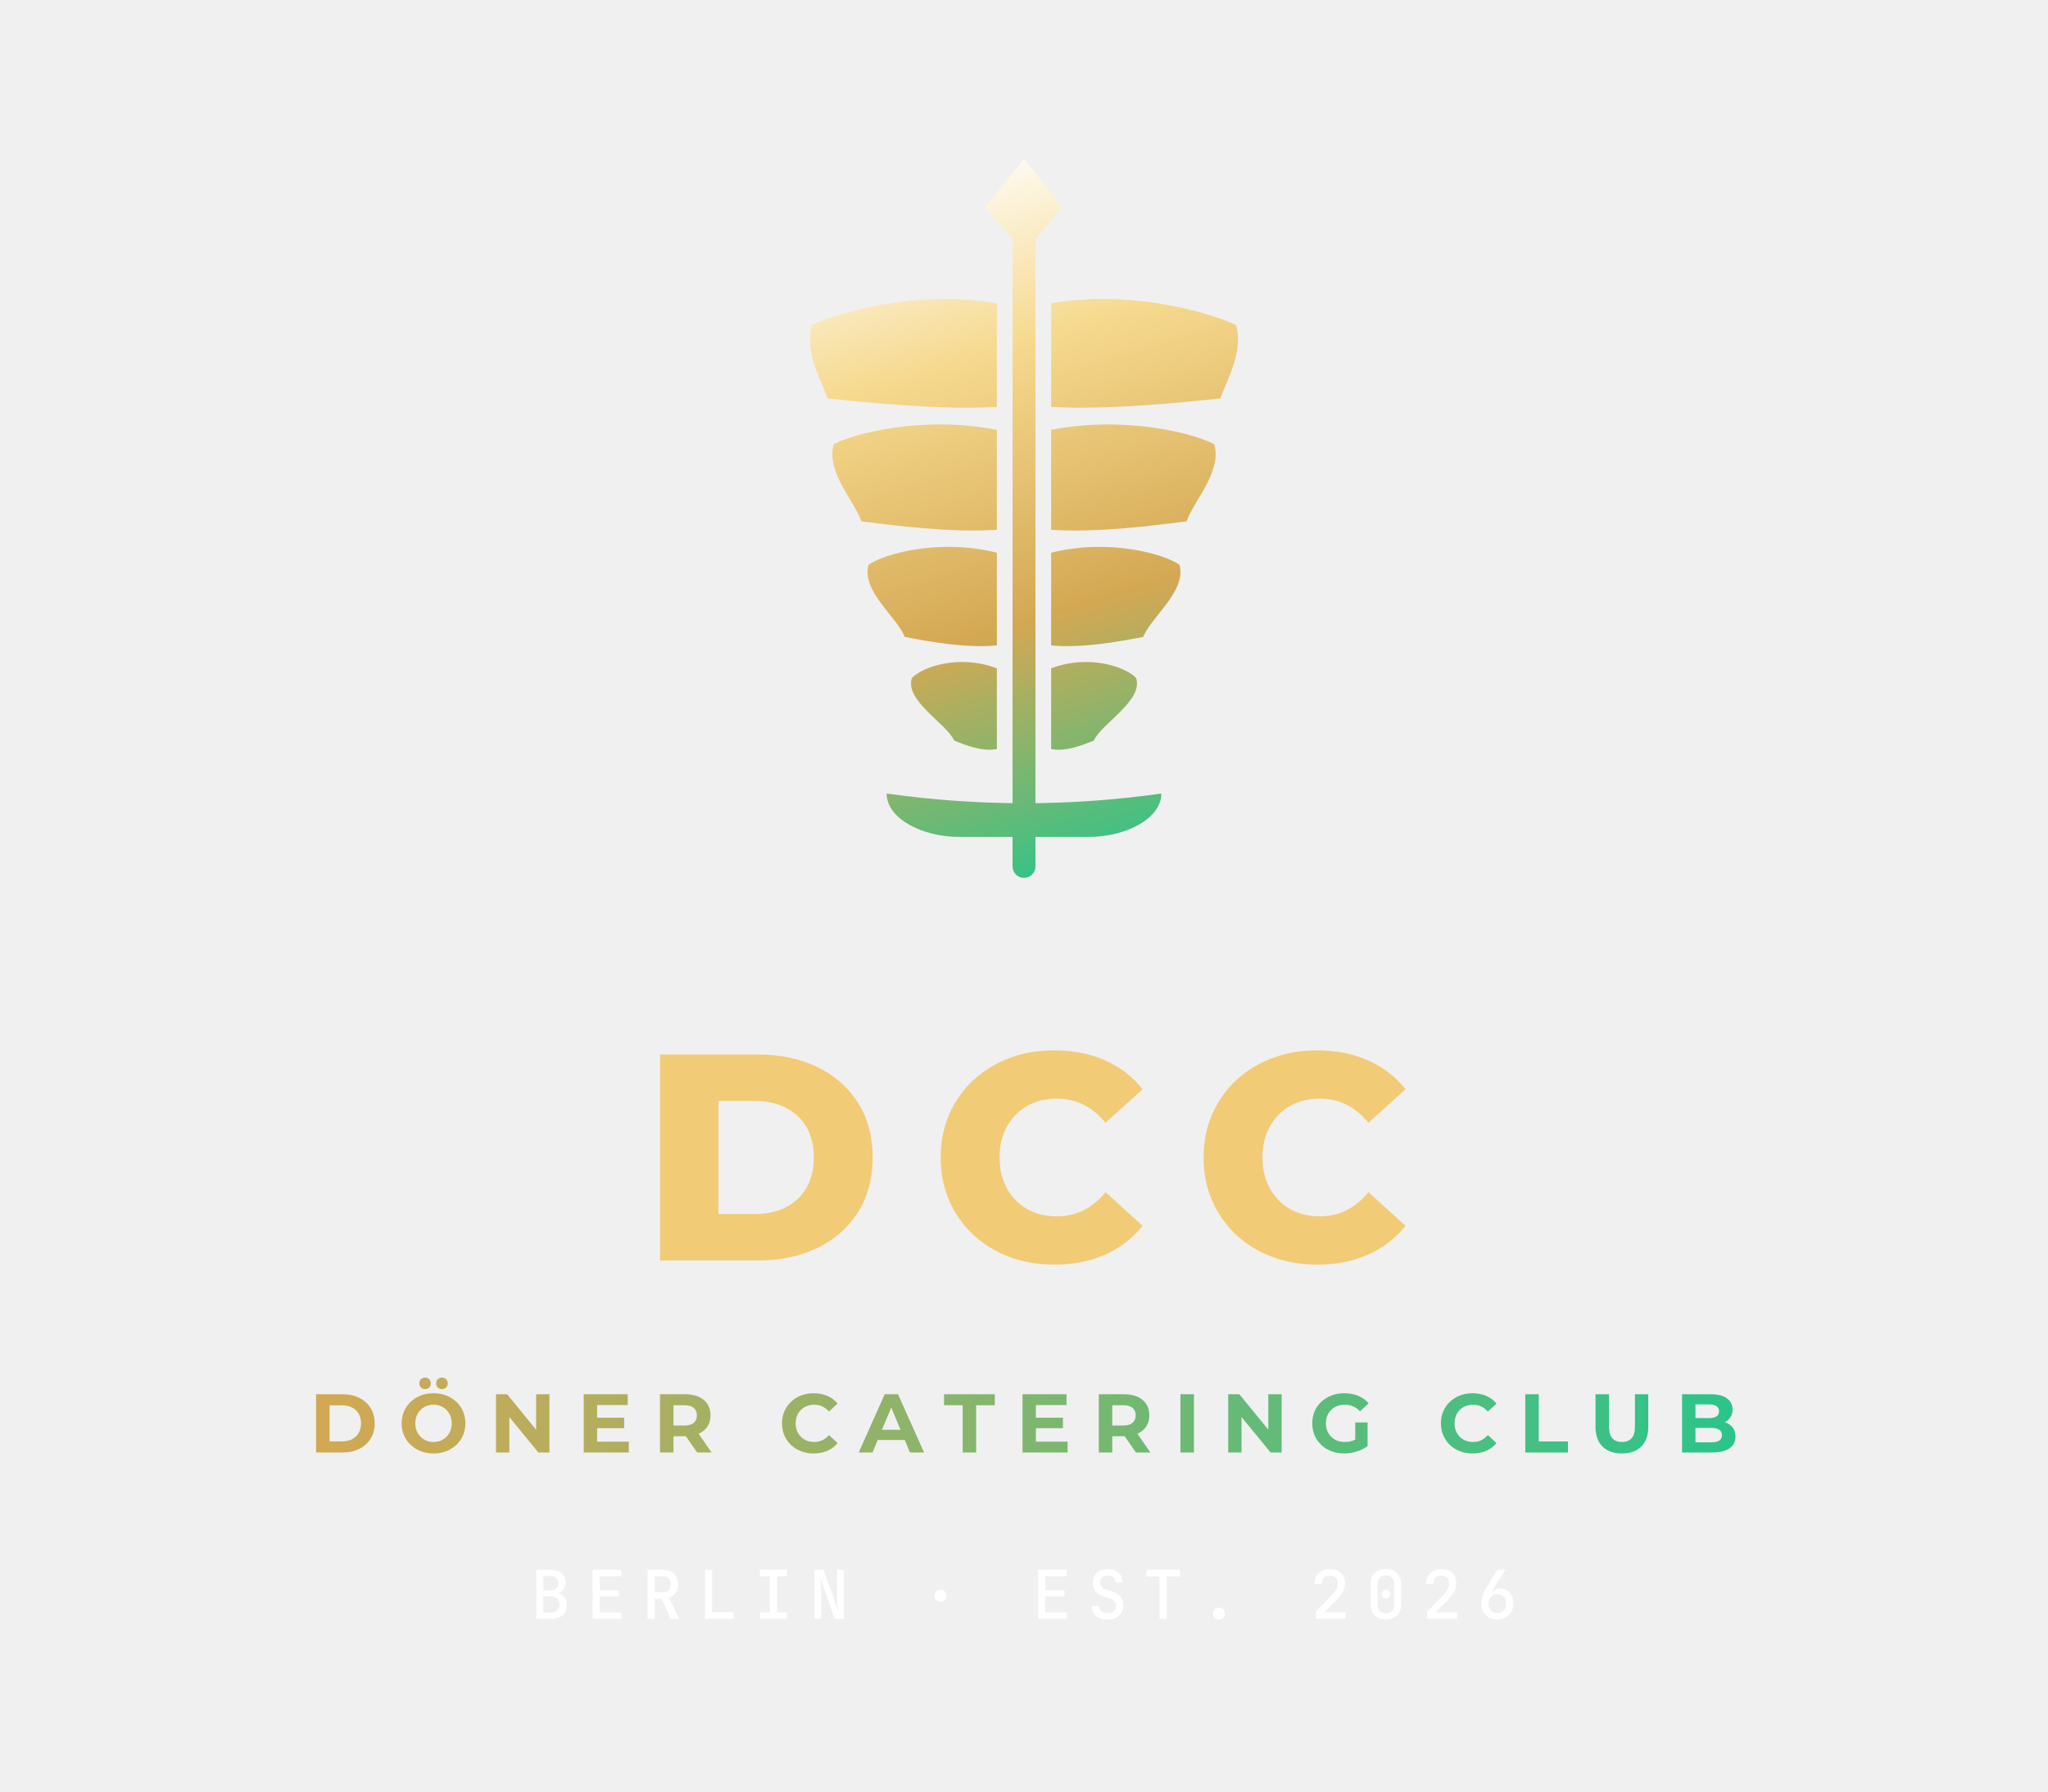
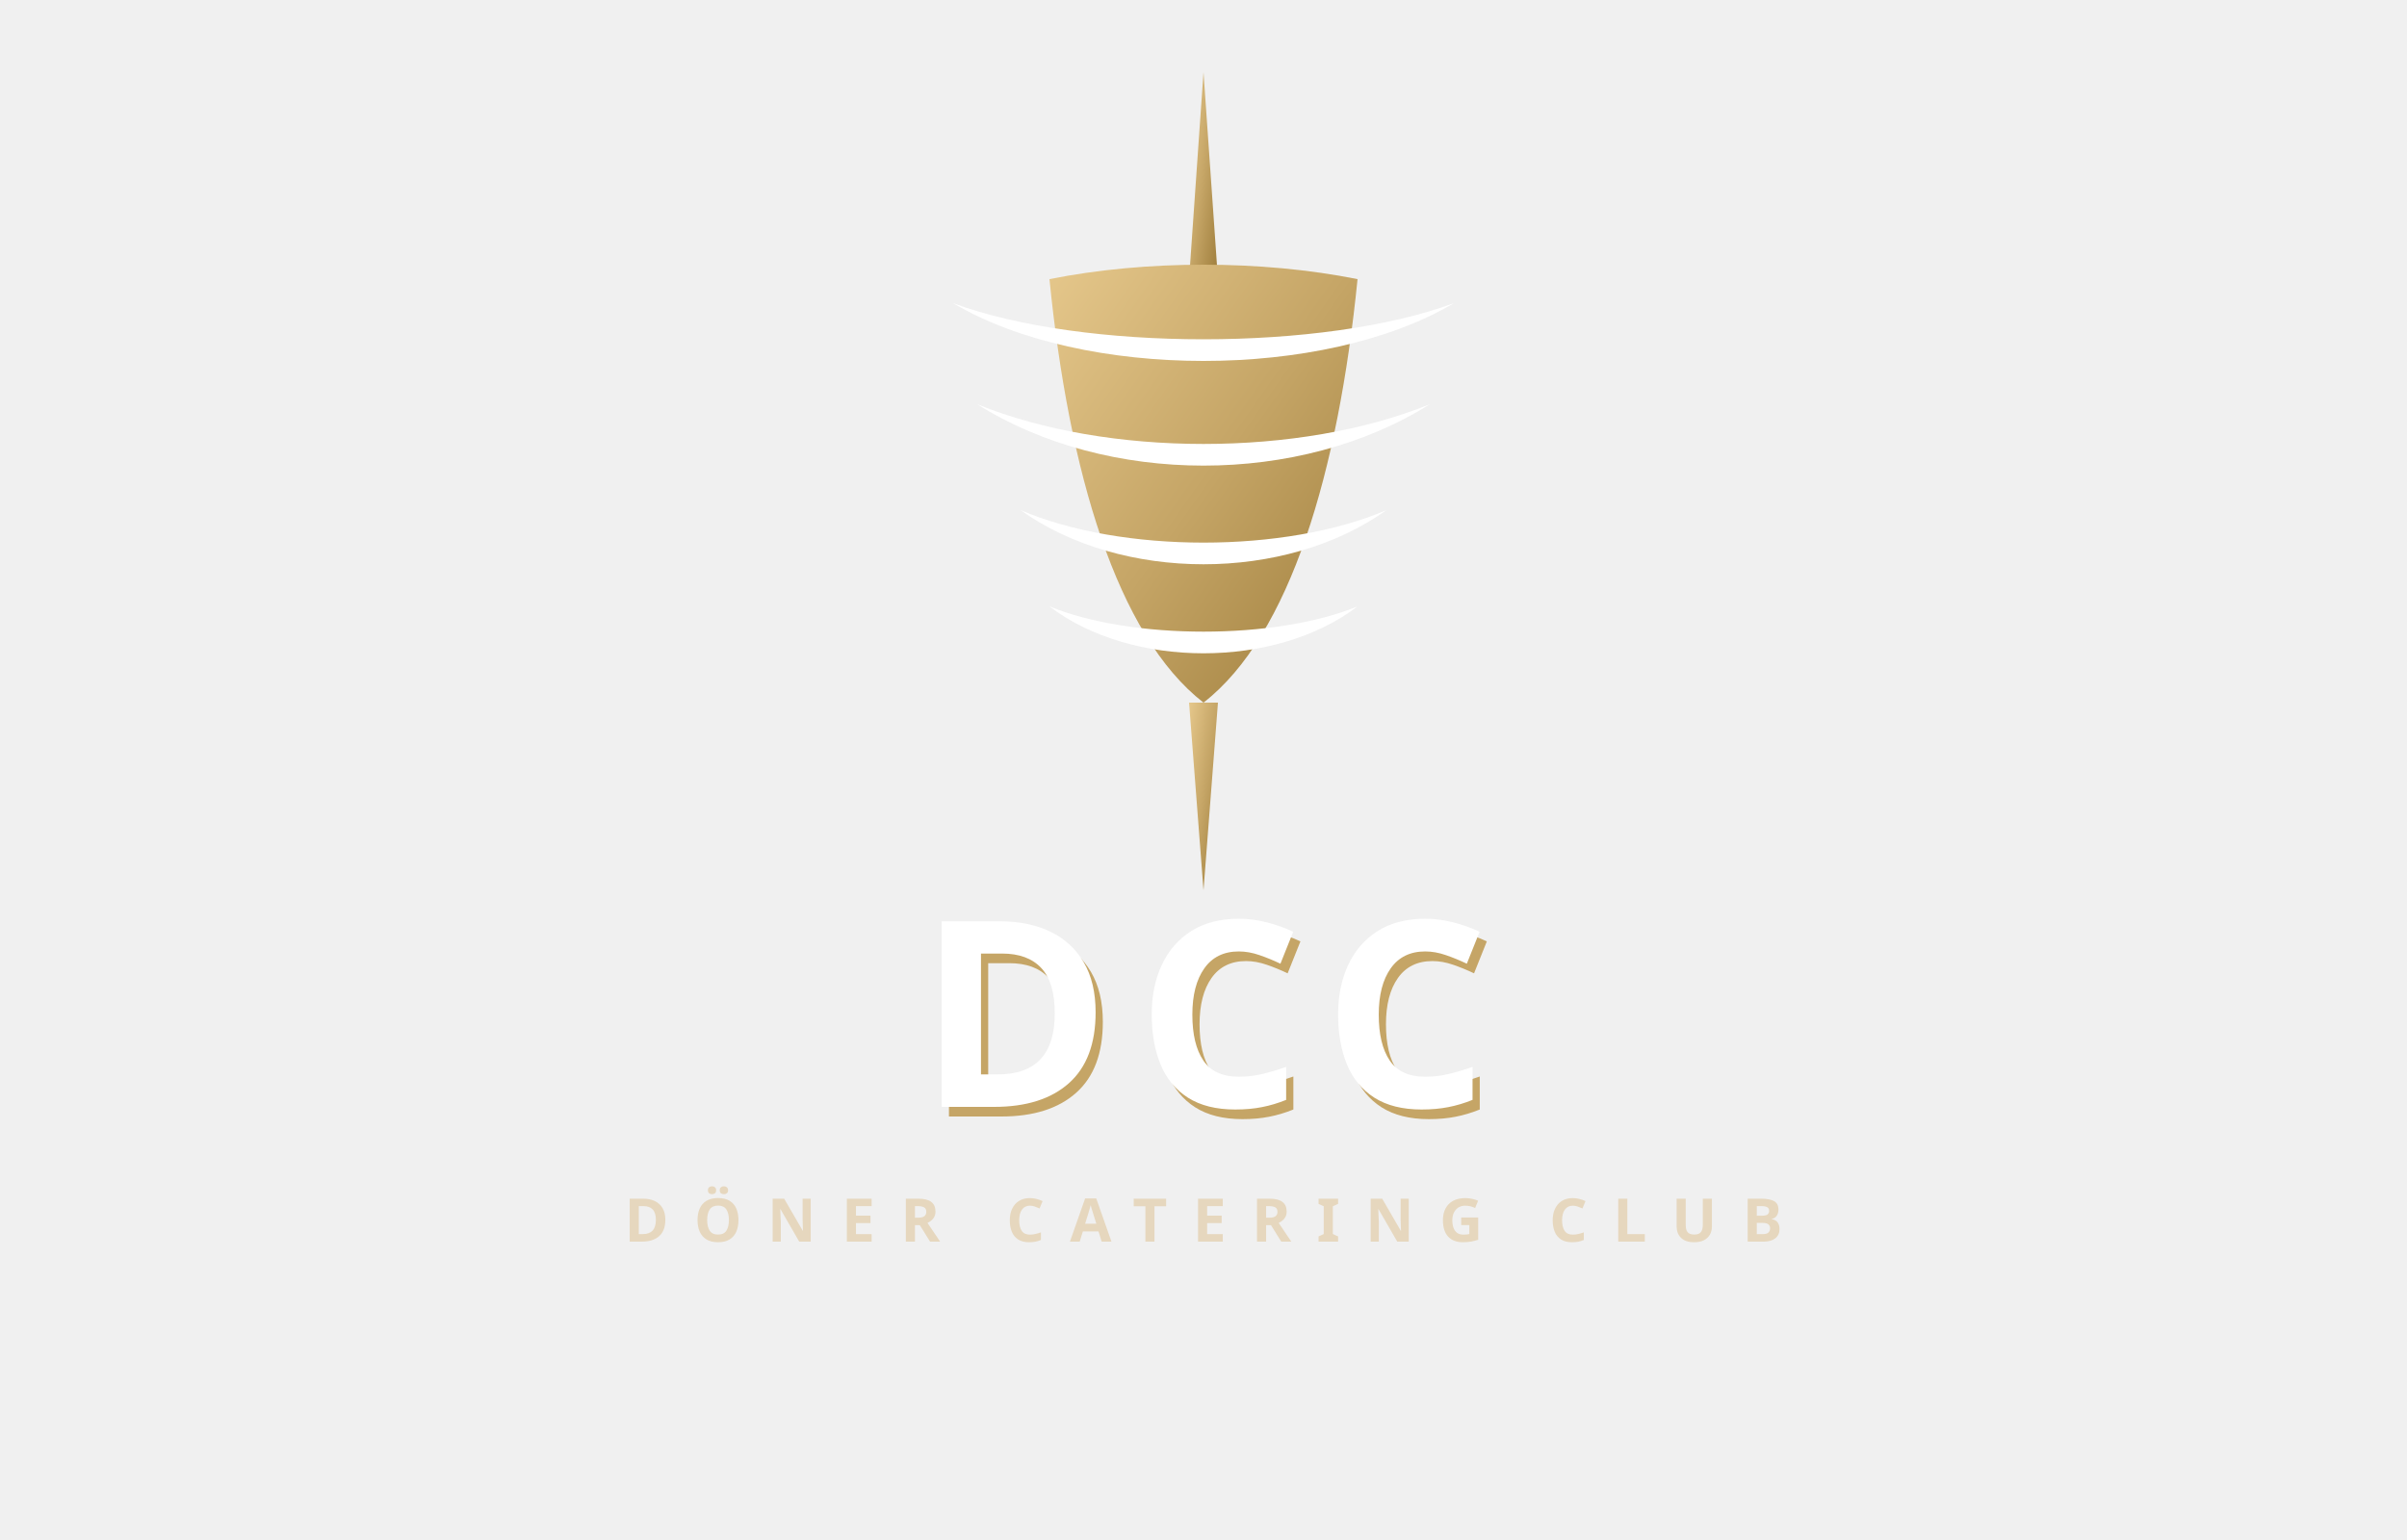
- <svg xmlns="http://www.w3.org/2000/svg" viewBox="0 0 320 280" width="320" height="280" role="img" aria-label="DCC Döner Catering Club — logo-stacked (ember)">
+ <svg xmlns="http://www.w3.org/2000/svg" viewBox="0 0 500 320" width="100%" height="100%">
  <defs>
-     <linearGradient id="dcc-spit-logo-stacked-ember" gradientUnits="userSpaceOnUse" x1="143.06" y1="24.82" x2="176.94" y2="135.88">
-       <stop offset="0%" stop-color="#FFFFFF" />
-       <stop offset="28%" stop-color="#F6D98E" />
-       <stop offset="64%" stop-color="#D4A853" />
-       <stop offset="100%" stop-color="#2BC48A" />
+     <linearGradient id="dccGoldGradDark" x1="0%" y1="0%" x2="100%" y2="100%">
+       <stop offset="0%" stop-color="#E5C78B" />
+       <stop offset="50%" stop-color="#C5A566" />
+       <stop offset="100%" stop-color="#9E7D3B" />
    </linearGradient>
-     <linearGradient id="dcc-spit-logo-stacked-ember-text" gradientUnits="userSpaceOnUse" x1="48.00" y1="0.00" x2="272.00" y2="0.00">
-       <stop offset="0%" stop-color="#D4A853" />
-       <stop offset="100%" stop-color="#2BC48A" />
-     </linearGradient>
+     <filter id="goldGlow" x="-20%" y="-20%" width="140%" height="140%">
+       <feDropShadow dx="1.5" dy="2" stdDeviation="0.5" flood-color="#C5A566" flood-opacity="0.85" />
+     </filter>
  </defs>
-   <rect x="158.21" y="35.55" width="3.58" height="101.65" rx="1.79" fill="url(#dcc-spit-logo-stacked-ember)" />
-   <path d="M 160.00,24.82 Q 164.14,29.91 166.02,32.35 Q 164.14,34.80 160.00,39.32 Q 155.86,34.80 153.98,32.35 Q 155.86,29.91 160.00,24.82 Z" fill="url(#dcc-spit-logo-stacked-ember)" />
-   <path d="M 155.76,47.41 C 142.76,45.15 130.34,49.11 126.87,50.80 C 125.65,54.93 128.28,59.30 129.32,62.28 C 135.93,62.94 146.51,64.07 155.76,63.60 Z" fill="url(#dcc-spit-logo-stacked-ember)" />
-   <path d="M 164.24,47.41 C 177.24,45.15 189.66,49.11 193.13,50.80 C 194.35,54.93 191.72,59.30 190.68,62.28 C 184.07,62.94 173.49,64.07 164.24,63.60 Z" fill="url(#dcc-spit-logo-stacked-ember)" />
-   <path d="M 155.76,67.18 C 144.29,64.92 133.32,67.74 130.26,69.44 C 129.04,73.77 133.55,78.35 134.59,81.48 C 139.88,82.14 148.35,83.27 155.76,82.80 Z" fill="url(#dcc-spit-logo-stacked-ember)" />
-   <path d="M 164.24,67.18 C 175.71,64.92 186.68,67.74 189.74,69.44 C 190.96,73.77 186.45,78.35 185.41,81.48 C 180.12,82.14 171.65,83.27 164.24,82.80 Z" fill="url(#dcc-spit-logo-stacked-ember)" />
-   <path d="M 155.76,86.38 C 146.74,84.12 138.12,86.56 135.72,88.26 C 134.49,92.32 140.33,96.62 141.36,99.55 C 144.96,100.21 150.72,101.34 155.76,100.87 Z" fill="url(#dcc-spit-logo-stacked-ember)" />
-   <path d="M 164.24,86.38 C 173.26,84.12 181.88,86.56 184.28,88.26 C 185.51,92.32 179.67,96.62 178.64,99.55 C 175.04,100.21 169.28,101.34 164.24,100.87 Z" fill="url(#dcc-spit-logo-stacked-ember)" />
-   <path d="M 155.76,104.45 C 149.79,102.19 144.09,104.26 142.49,105.95 C 141.27,109.48 148.05,113.20 149.08,115.74 C 150.75,116.40 153.43,117.53 155.76,117.06 Z" fill="url(#dcc-spit-logo-stacked-ember)" />
-   <path d="M 164.24,104.45 C 170.21,102.19 175.91,104.26 177.51,105.95 C 178.73,109.48 171.95,113.20 170.92,115.74 C 169.25,116.40 166.57,117.53 164.24,117.06 Z" fill="url(#dcc-spit-logo-stacked-ember)" />
-   <path d="M 138.54,124.02 Q 160.00,127.04 181.46,124.02 C 181.46,127.98 175.81,130.80 170.16,130.80 L 149.84,130.80 C 144.19,130.80 138.54,127.98 138.54,124.02 Z" fill="url(#dcc-spit-logo-stacked-ember)" />
-   <path d="M103.142 197.0V164.8H118.368Q123.704 164.8 127.752 166.778Q131.8 168.756 134.077 172.367Q136.354 175.978 136.354 180.9Q136.354 185.822 134.077 189.433Q131.8 193.044 127.752 195.022Q123.704 197.0 118.368 197.0ZM112.25 189.732H118.0Q122.094 189.732 124.624 187.386Q127.154 185.04 127.154 180.9Q127.154 176.76 124.624 174.414Q122.094 172.068 118.0 172.068H112.25ZM164.692 197.644Q160.874 197.644 157.631 196.402Q154.388 195.16 152.019 192.929Q149.65 190.698 148.316 187.639Q146.982 184.58 146.982 180.9Q146.982 177.22 148.316 174.161Q149.65 171.102 152.019 168.871Q154.388 166.64 157.631 165.398Q160.874 164.156 164.692 164.156Q169.154 164.156 172.673 165.72Q176.192 167.284 178.538 170.228L172.742 175.472Q171.224 173.632 169.338 172.666Q167.452 171.7 165.152 171.7Q162.484 171.7 160.483 172.85Q158.482 174.0 157.332 176.07Q156.182 178.14 156.182 180.9Q156.182 183.66 157.332 185.73Q158.482 187.8 160.483 188.95Q162.484 190.1 165.152 190.1Q167.452 190.1 169.338 189.134Q171.224 188.168 172.742 186.328L178.538 191.572Q176.192 194.516 172.673 196.08Q169.154 197.644 164.692 197.644ZM205.772 197.644Q201.954 197.644 198.711 196.402Q195.468 195.16 193.099 192.929Q190.73 190.698 189.396 187.639Q188.062 184.58 188.062 180.9Q188.062 177.22 189.396 174.161Q190.73 171.102 193.099 168.871Q195.468 166.64 198.711 165.398Q201.954 164.156 205.772 164.156Q210.234 164.156 213.753 165.72Q217.272 167.284 219.618 170.228L213.822 175.472Q212.304 173.632 210.418 172.666Q208.532 171.7 206.232 171.7Q203.564 171.7 201.563 172.85Q199.562 174.0 198.412 176.07Q197.262 178.14 197.262 180.9Q197.262 183.66 198.412 185.73Q199.562 187.8 201.563 188.95Q203.564 190.1 206.232 190.1Q208.532 190.1 210.418 189.134Q212.304 188.168 213.822 186.328L219.618 191.572Q217.272 194.516 213.753 196.08Q210.234 197.644 205.772 197.644Z" fill="#F2CB76" />
-   <path d="M49.391 227.0V217.9H53.525Q55.007 217.9 56.138 218.466Q57.269 219.031 57.906 220.052Q58.543 221.072 58.543 222.45Q58.543 223.828 57.906 224.849Q57.269 225.869 56.138 226.435Q55.007 227.0 53.525 227.0ZM51.497 225.271H53.421Q54.331 225.271 55.001 224.926Q55.67 224.582 56.041 223.952Q56.411 223.321 56.411 222.45Q56.411 221.579 56.041 220.949Q55.67 220.318 55.001 219.974Q54.331 219.629 53.421 219.629H51.497ZM67.736 227.156Q66.657 227.156 65.754 226.805Q64.85 226.454 64.174 225.817Q63.498 225.18 63.128 224.322Q62.757 223.464 62.757 222.45Q62.757 221.436 63.128 220.578Q63.498 219.72 64.174 219.083Q64.85 218.446 65.754 218.095Q66.657 217.744 67.736 217.744Q68.815 217.744 69.719 218.095Q70.622 218.446 71.298 219.077Q71.974 219.707 72.345 220.572Q72.715 221.436 72.715 222.45Q72.715 223.464 72.345 224.329Q71.974 225.193 71.298 225.824Q70.622 226.454 69.719 226.805Q68.815 227.156 67.736 227.156ZM67.736 225.362Q68.542 225.362 69.186 224.992Q69.829 224.621 70.206 223.964Q70.583 223.308 70.583 222.45Q70.583 221.592 70.206 220.935Q69.829 220.279 69.186 219.909Q68.542 219.538 67.736 219.538Q66.93 219.538 66.287 219.909Q65.643 220.279 65.266 220.935Q64.889 221.592 64.889 222.45Q64.889 223.308 65.266 223.964Q65.643 224.621 66.287 224.992Q66.93 225.362 67.736 225.362ZM66.423 217.094Q66.033 217.094 65.773 216.847Q65.513 216.6 65.513 216.197Q65.513 215.794 65.773 215.547Q66.033 215.3 66.423 215.3Q66.8 215.3 67.06 215.547Q67.32 215.794 67.32 216.197Q67.32 216.6 67.06 216.847Q66.8 217.094 66.423 217.094ZM69.049 217.094Q68.672 217.094 68.412 216.847Q68.152 216.6 68.152 216.197Q68.152 215.794 68.412 215.547Q68.672 215.3 69.049 215.3Q69.439 215.3 69.699 215.547Q69.959 215.794 69.959 216.197Q69.959 216.6 69.699 216.847Q69.439 217.094 69.049 217.094ZM77.501 227.0V217.9H79.243L83.767 223.438V217.9H85.847V227.0H84.118L79.581 221.462V227.0ZM91.205 227.0V217.9H98.082V219.59H93.298V221.566H97.523V223.204H93.298V225.31H98.251V227.0ZM103.128 227.0V217.9H107.015Q108.913 217.9 109.966 218.784Q111.019 219.668 111.019 221.202Q111.019 222.216 110.532 222.951Q110.044 223.685 109.16 224.075L111.188 227.0H108.926L107.171 224.465Q107.119 224.465 107.067 224.465H105.234V227.0ZM105.234 222.788H106.95Q107.912 222.788 108.4 222.365Q108.887 221.943 108.887 221.202Q108.887 220.448 108.4 220.032Q107.912 219.616 106.95 219.616H105.234ZM127.117 227.156Q126.064 227.156 125.161 226.805Q124.257 226.454 123.594 225.824Q122.931 225.193 122.561 224.335Q122.19 223.477 122.19 222.45Q122.19 221.423 122.561 220.565Q122.931 219.707 123.601 219.077Q124.27 218.446 125.167 218.095Q126.064 217.744 127.13 217.744Q128.313 217.744 129.275 218.16Q130.237 218.576 130.874 219.356L129.522 220.604Q128.586 219.538 127.234 219.538Q126.376 219.538 125.72 219.909Q125.063 220.279 124.693 220.935Q124.322 221.592 124.322 222.45Q124.322 223.308 124.693 223.964Q125.063 224.621 125.72 224.992Q126.376 225.362 127.234 225.362Q128.586 225.362 129.522 224.283L130.874 225.531Q130.237 226.324 129.275 226.74Q128.313 227.156 127.117 227.156ZM134.178 227.0 138.234 217.9H140.314L144.383 227.0H142.173L141.367 225.05H137.142L136.336 227.0ZM137.805 223.451H140.704L139.261 219.98ZM150.417 227.0V219.616H147.505V217.9H155.435V219.616H152.523V227.0ZM159.766 227.0V217.9H166.643V219.59H161.859V221.566H166.084V223.204H161.859V225.31H166.812V227.0ZM171.689 227.0V217.9H175.576Q177.474 217.9 178.527 218.784Q179.58 219.668 179.58 221.202Q179.58 222.216 179.093 222.951Q178.605 223.685 177.721 224.075L179.749 227.0H177.487L175.732 224.465Q175.68 224.465 175.628 224.465H173.795V227.0ZM173.795 222.788H175.511Q176.473 222.788 176.961 222.365Q177.448 221.943 177.448 221.202Q177.448 220.448 176.961 220.032Q176.473 219.616 175.511 219.616H173.795ZM184.444 227.0V217.9H186.55V227.0ZM191.908 227.0V217.9H193.65L198.174 223.438V217.9H200.254V227.0H198.525L193.988 221.462V227.0ZM210.006 227.156Q208.927 227.156 208.024 226.805Q207.12 226.454 206.451 225.824Q205.781 225.193 205.411 224.335Q205.04 223.477 205.04 222.45Q205.04 221.423 205.411 220.565Q205.781 219.707 206.457 219.077Q207.133 218.446 208.043 218.095Q208.953 217.744 210.045 217.744Q211.241 217.744 212.216 218.147Q213.191 218.55 213.854 219.317L212.502 220.565Q211.527 219.538 210.149 219.538Q209.265 219.538 208.596 219.902Q207.926 220.266 207.549 220.923Q207.172 221.579 207.172 222.45Q207.172 223.295 207.549 223.958Q207.926 224.621 208.589 224.992Q209.252 225.362 210.123 225.362Q210.552 225.362 210.962 225.278Q211.371 225.193 211.761 224.985V222.307H213.685V225.999Q212.931 226.571 211.956 226.863Q210.981 227.156 210.006 227.156ZM230.069 227.156Q229.016 227.156 228.113 226.805Q227.209 226.454 226.546 225.824Q225.883 225.193 225.513 224.335Q225.142 223.477 225.142 222.45Q225.142 221.423 225.513 220.565Q225.883 219.707 226.553 219.077Q227.222 218.446 228.119 218.095Q229.016 217.744 230.082 217.744Q231.265 217.744 232.227 218.16Q233.189 218.576 233.826 219.356L232.474 220.604Q231.538 219.538 230.186 219.538Q229.328 219.538 228.672 219.909Q228.015 220.279 227.645 220.935Q227.274 221.592 227.274 222.45Q227.274 223.308 227.645 223.964Q228.015 224.621 228.672 224.992Q229.328 225.362 230.186 225.362Q231.538 225.362 232.474 224.283L233.826 225.531Q233.189 226.324 232.227 226.74Q231.265 227.156 230.069 227.156ZM238.326 227.0V217.9H240.432V225.284H244.995V227.0ZM253.421 227.156Q251.484 227.156 250.392 226.077Q249.3 224.998 249.3 222.996V217.9H251.406V222.918Q251.406 224.218 251.939 224.79Q252.472 225.362 253.434 225.362Q254.396 225.362 254.929 224.79Q255.462 224.218 255.462 222.918V217.9H257.542V222.996Q257.542 224.998 256.45 226.077Q255.358 227.156 253.421 227.156ZM262.822 227.0V217.9H267.268Q268.984 217.9 269.848 218.55Q270.713 219.2 270.713 220.266Q270.713 220.955 270.394 221.462Q270.076 221.969 269.517 222.268Q270.271 222.515 270.72 223.087Q271.168 223.659 271.168 224.517Q271.168 225.687 270.245 226.344Q269.322 227.0 267.528 227.0ZM264.915 225.414H267.372Q268.191 225.414 268.62 225.147Q269.049 224.881 269.049 224.296Q269.049 223.165 267.372 223.165H264.915ZM264.915 221.631H267.008Q268.594 221.631 268.594 220.552Q268.594 219.486 267.008 219.486H264.915Z" fill="url(#dcc-spit-logo-stacked-ember-text)" />
-   <path d="M83.791 253.0V245.335H86.053Q87.138 245.335 87.761 245.862Q88.384 246.388 88.384 247.313Q88.384 247.833 88.159 248.218Q87.934 248.603 87.533 248.813Q87.131 249.023 86.596 249.016V248.914Q87.177 248.904 87.617 249.133Q88.057 249.362 88.308 249.798Q88.559 250.233 88.559 250.843Q88.559 251.501 88.272 251.988Q87.985 252.476 87.456 252.738Q86.927 253.0 86.192 253.0ZM84.895 252.024H86.099Q86.716 252.024 87.073 251.695Q87.43 251.367 87.43 250.796Q87.43 250.21 87.073 249.851Q86.716 249.492 86.099 249.492H84.895ZM84.895 248.547H86.041Q86.604 248.547 86.929 248.245Q87.254 247.944 87.254 247.428Q87.254 246.909 86.933 246.61Q86.612 246.311 86.047 246.311H84.895ZM92.587 253.0V245.335H97.091V246.341H93.704V248.519H96.724V249.517H93.704V251.994H97.091V253.0ZM101.181 253.0V245.335H103.582Q104.306 245.335 104.845 245.615Q105.385 245.895 105.683 246.398Q105.98 246.901 105.98 247.578Q105.98 248.345 105.589 248.911Q105.197 249.477 104.526 249.703L106.085 253.0H104.793L103.392 249.852H102.312V253.0ZM102.312 248.847H103.582Q104.151 248.847 104.488 248.508Q104.824 248.168 104.824 247.6Q104.824 247.018 104.488 246.679Q104.151 246.34 103.582 246.34H102.312ZM110.145 253.0V245.335H111.278V251.956H114.633V253.0ZM118.724 253.0V251.988H120.276V246.347H118.724V245.335H122.976V246.347H121.424V251.988H122.976V253.0ZM127.251 253.0V245.335H128.684L130.918 251.709Q130.894 251.408 130.863 250.987Q130.832 250.566 130.813 250.116Q130.794 249.665 130.794 249.294V245.335H131.849V253.0H130.416L128.195 246.626Q128.22 246.904 128.244 247.311Q128.268 247.717 128.287 248.157Q128.306 248.596 128.306 248.978V253.0ZM146.95 250.295Q146.526 250.295 146.274 250.047Q146.022 249.799 146.022 249.382Q146.022 248.947 146.274 248.693Q146.526 248.439 146.95 248.439Q147.377 248.439 147.628 248.693Q147.878 248.947 147.878 249.382Q147.878 249.799 147.628 250.047Q147.377 250.295 146.95 250.295ZM162.187 253.0V245.335H166.691V246.341H163.304V248.519H166.324V249.517H163.304V251.994H166.691V253.0ZM173.079 253.105Q172.308 253.105 171.75 252.847Q171.192 252.588 170.888 252.11Q170.585 251.631 170.577 250.974H171.711Q171.711 251.494 172.077 251.797Q172.442 252.1 173.089 252.1Q173.7 252.1 174.044 251.806Q174.389 251.512 174.389 250.991Q174.389 250.567 174.153 250.252Q173.917 249.937 173.481 249.816L172.52 249.535Q171.676 249.297 171.216 248.712Q170.756 248.128 170.756 247.321Q170.756 246.685 171.043 246.216Q171.331 245.747 171.854 245.485Q172.377 245.223 173.088 245.223Q174.146 245.223 174.779 245.791Q175.411 246.359 175.419 247.309H174.285Q174.285 246.802 173.969 246.515Q173.653 246.227 173.074 246.227Q172.512 246.227 172.201 246.495Q171.89 246.762 171.89 247.243Q171.89 247.674 172.124 247.988Q172.359 248.301 172.797 248.429L173.778 248.721Q174.62 248.96 175.071 249.545Q175.523 250.13 175.523 250.955Q175.523 251.597 175.218 252.082Q174.913 252.567 174.364 252.836Q173.814 253.105 173.079 253.105ZM181.183 253.0V246.371H179.13V245.328H184.37V246.371H182.317V253.0ZM190.45 253.105Q190.026 253.105 189.774 252.857Q189.522 252.608 189.522 252.192Q189.522 251.757 189.774 251.503Q190.026 251.249 190.45 251.249Q190.877 251.249 191.128 251.503Q191.378 251.757 191.378 252.192Q191.378 252.608 191.128 252.857Q190.877 253.105 190.45 253.105ZM205.597 253.0V251.88L207.967 249.432Q208.515 248.858 208.77 248.402Q209.026 247.945 209.026 247.496Q209.026 246.909 208.706 246.576Q208.386 246.243 207.83 246.243Q207.218 246.243 206.869 246.591Q206.521 246.939 206.521 247.55H205.387Q205.401 246.839 205.707 246.317Q206.013 245.795 206.56 245.512Q207.108 245.23 207.839 245.23Q208.548 245.23 209.07 245.501Q209.592 245.772 209.876 246.265Q210.16 246.759 210.16 247.438Q210.16 248.117 209.807 248.771Q209.454 249.424 208.661 250.221L206.922 251.972H210.273V253.0ZM216.552 253.105Q215.828 253.105 215.294 252.824Q214.76 252.542 214.468 252.03Q214.177 251.518 214.177 250.832V247.503Q214.177 246.81 214.468 246.301Q214.759 245.792 215.293 245.511Q215.827 245.23 216.55 245.23Q217.283 245.23 217.812 245.511Q218.34 245.792 218.632 246.301Q218.923 246.81 218.923 247.503V250.832Q218.923 251.518 218.632 252.03Q218.34 252.542 217.808 252.824Q217.276 253.105 216.552 253.105ZM216.552 252.13Q217.139 252.13 217.491 251.771Q217.843 251.412 217.843 250.832V247.503Q217.843 246.923 217.491 246.564Q217.139 246.205 216.55 246.205Q215.961 246.205 215.609 246.564Q215.257 246.923 215.257 247.503V250.832Q215.257 251.412 215.611 251.771Q215.964 252.13 216.552 252.13ZM216.551 249.818Q216.254 249.818 216.071 249.631Q215.889 249.443 215.889 249.135Q215.889 248.837 216.071 248.656Q216.253 248.475 216.551 248.475Q216.849 248.475 217.03 248.656Q217.211 248.838 217.211 249.135Q217.211 249.443 217.03 249.631Q216.848 249.818 216.551 249.818ZM222.997 253.0V251.88L225.367 249.432Q225.915 248.858 226.17 248.402Q226.426 247.945 226.426 247.496Q226.426 246.909 226.106 246.576Q225.786 246.243 225.23 246.243Q224.618 246.243 224.269 246.591Q223.921 246.939 223.921 247.55H222.787Q222.801 246.839 223.107 246.317Q223.413 245.795 223.96 245.512Q224.508 245.23 225.239 245.23Q225.948 245.23 226.47 245.501Q226.992 245.772 227.276 246.265Q227.56 246.759 227.56 247.438Q227.56 248.117 227.207 248.771Q226.854 249.424 226.061 250.221L224.322 251.972H227.673V253.0ZM233.957 253.105Q233.202 253.105 232.636 252.789Q232.069 252.473 231.756 251.904Q231.442 251.335 231.442 250.584Q231.442 250.022 231.615 249.445Q231.789 248.868 232.115 248.347L233.976 245.335H235.237L233.017 248.865L233.068 248.9Q233.277 248.593 233.628 248.429Q233.98 248.266 234.416 248.266Q235.037 248.266 235.496 248.558Q235.954 248.85 236.206 249.381Q236.458 249.912 236.458 250.634Q236.458 251.373 236.144 251.929Q235.83 252.486 235.273 252.795Q234.715 253.105 233.957 253.105ZM233.95 252.123Q234.575 252.123 234.956 251.717Q235.337 251.31 235.337 250.641Q235.337 249.968 234.956 249.56Q234.575 249.152 233.95 249.152Q233.325 249.152 232.944 249.56Q232.563 249.968 232.563 250.641Q232.563 251.31 232.944 251.717Q233.325 252.123 233.95 252.123Z" fill="#FFFFFF" />
+   <g transform="translate(0, -10)">
+     <path d="M 250 25 L 253 68 L 247 68 Z" fill="url(#dccGoldGradDark)" />
+     <path d="M 218 68               C 238 64, 262 64, 282 68               C 278 108, 268 142, 250 156               C 232 142, 222 108, 218 68               Z" fill="url(#dccGoldGradDark)" />
+     <path d="M 247 156 L 253 156 L 250 195 Z" fill="url(#dccGoldGradDark)" />
+     <path d="M 198 73               C 225 89, 275 89, 302 73               C 275 83, 225 83, 198 73               Z" fill="#FFFFFF" />
+     <path d="M 203 94               C 230 111, 270 111, 297 94               C 270 105, 230 105, 203 94               Z" fill="#FFFFFF" />
+     <path d="M 212 116               C 233 131, 267 131, 288 116               C 267 125, 233 125, 212 116               Z" fill="#FFFFFF" />
+     <path d="M 218 136               C 235 149, 265 149, 282 136               C 265 143, 235 143, 218 136               Z" fill="#FFFFFF" />
+     <g transform="translate(250, 240)">
+       <text x="1.5" y="2" text-anchor="middle" font-family="'Montserrat', 'Space Grotesk', sans-serif" font-weight="900" font-size="54" letter-spacing="0.10em" fill="#C5A566">
+         DCC
+       </text>
+       <text x="0" y="0" text-anchor="middle" font-family="'Montserrat', 'Space Grotesk', sans-serif" font-weight="900" font-size="54" letter-spacing="0.10em" fill="#FFFFFF">
+         DCC
+       </text>
+       <text x="0" y="28" text-anchor="middle" font-family="'Montserrat', 'Space Grotesk', sans-serif" font-weight="600" font-size="12.5" letter-spacing="0.42em" fill="#E6D7BE">
+         DÖNER CATERING CLUB
+       </text>
+     </g>
+   </g>
</svg>
